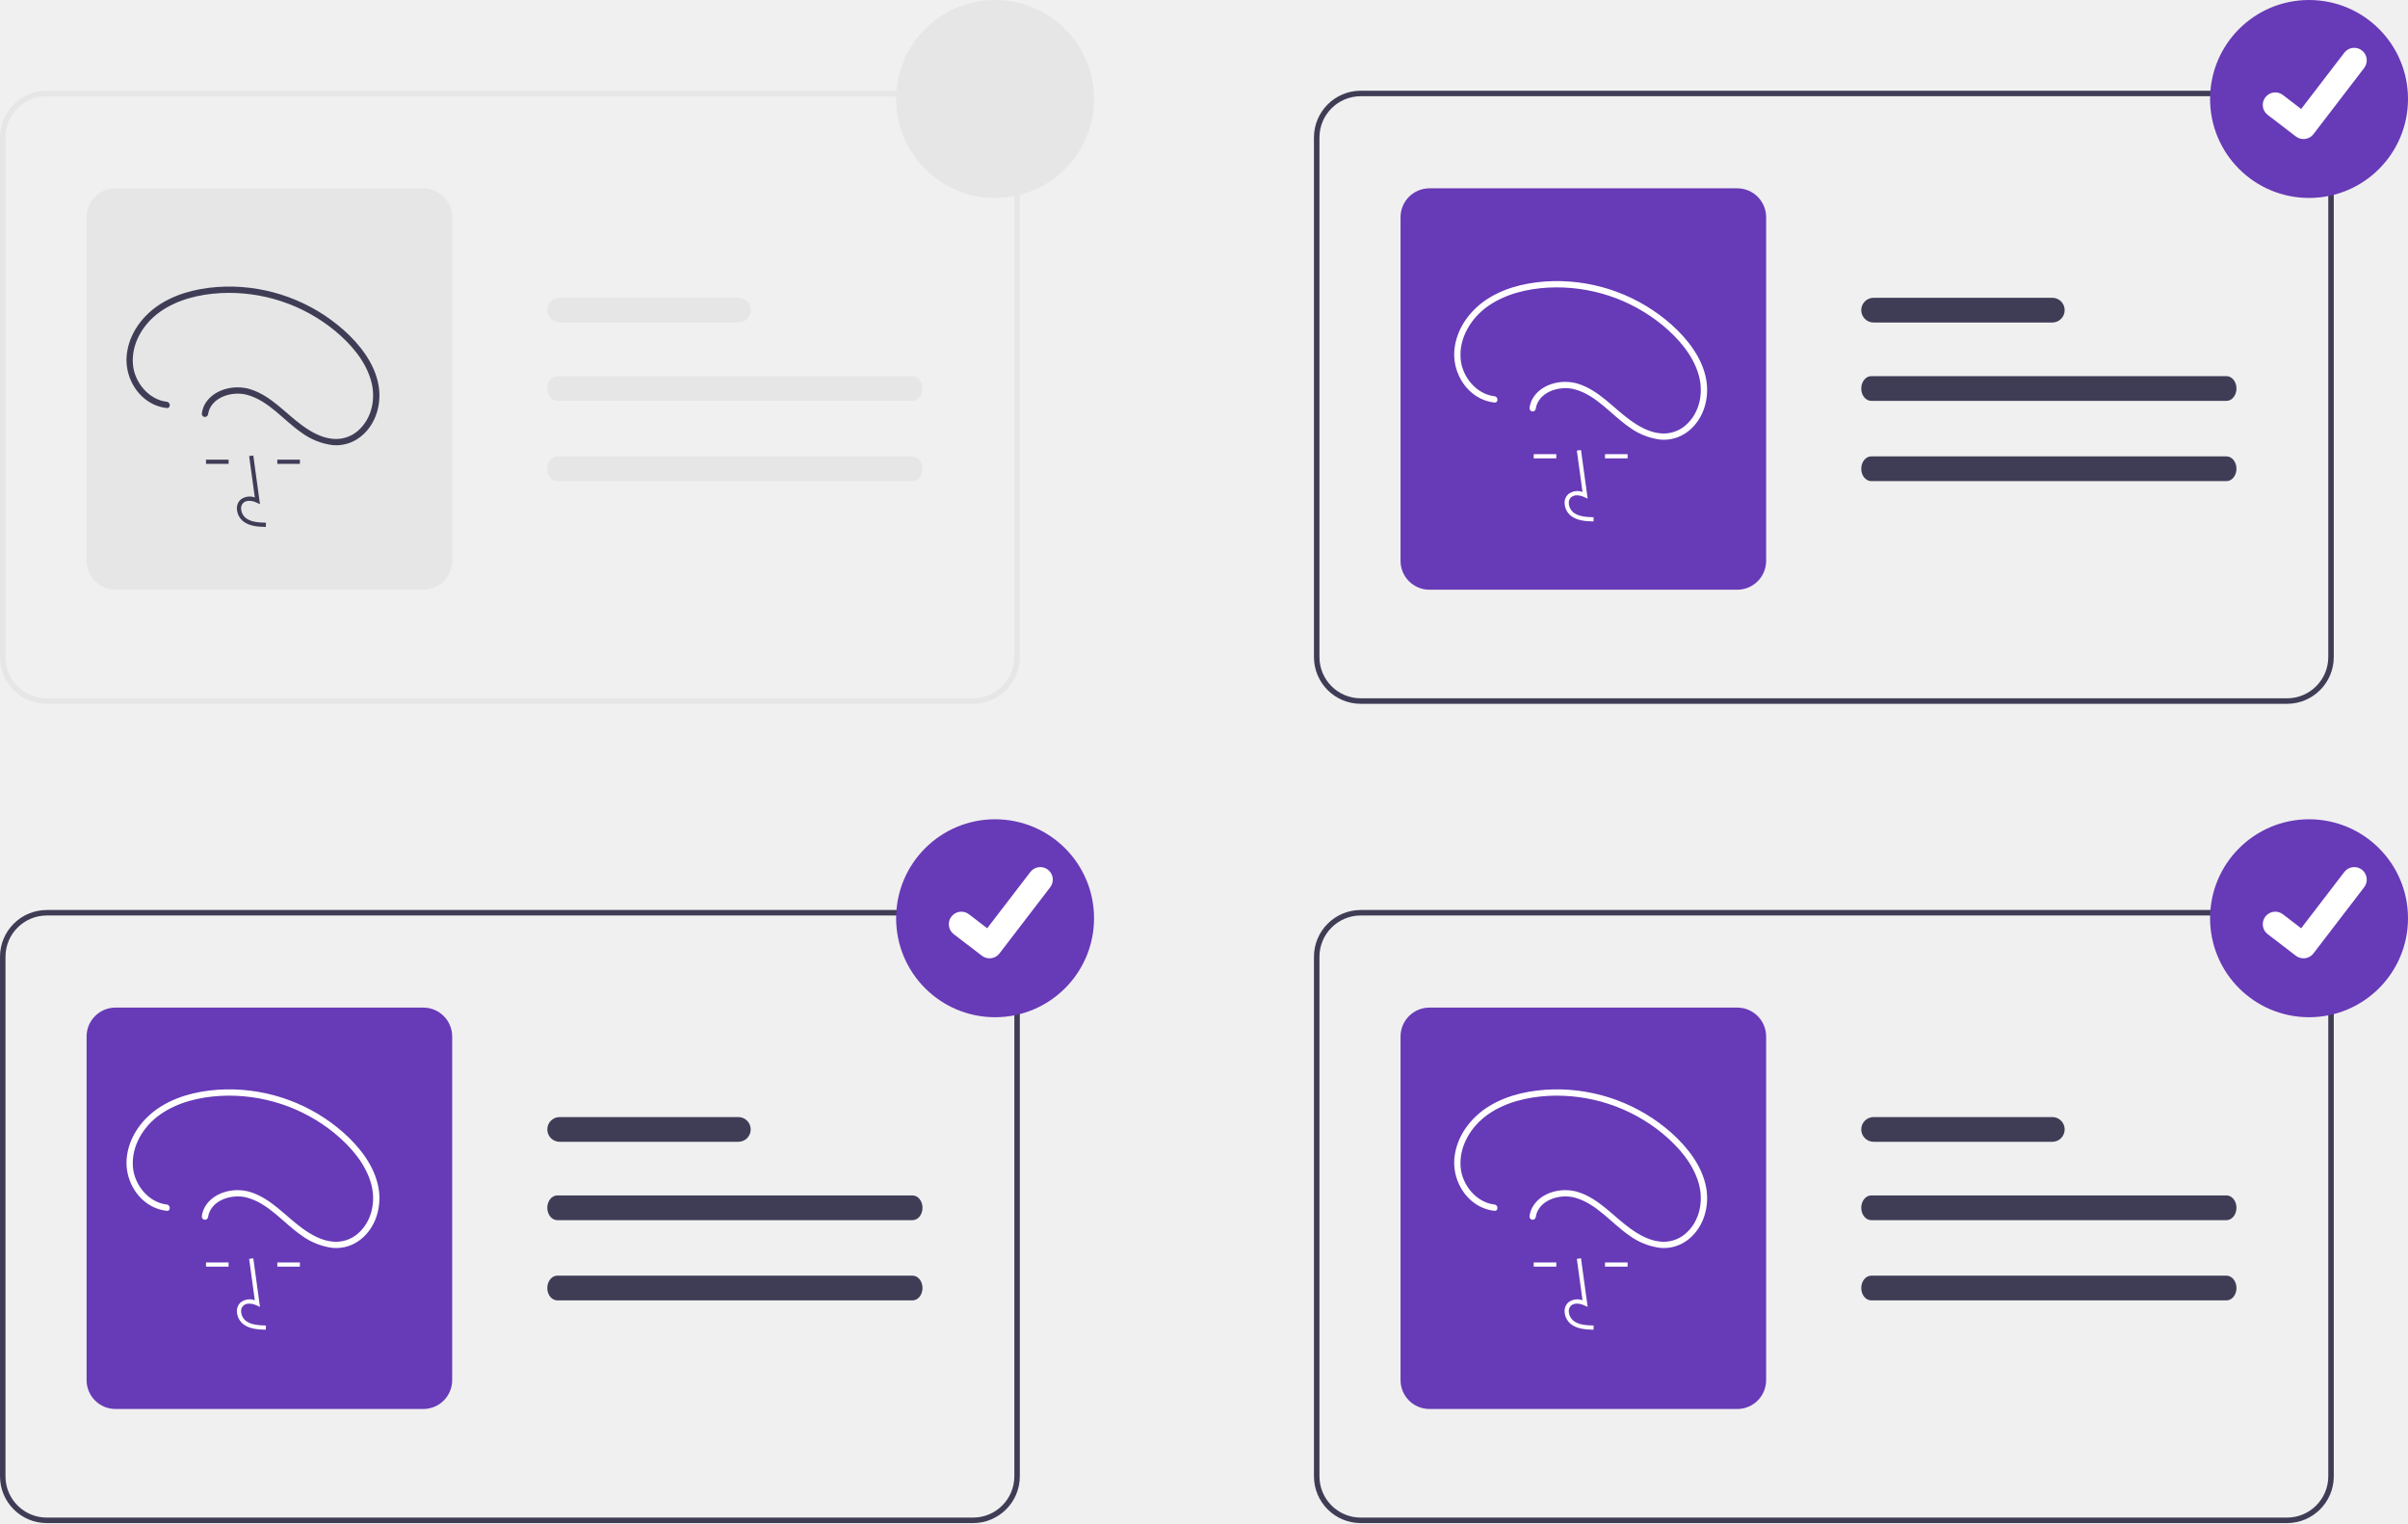
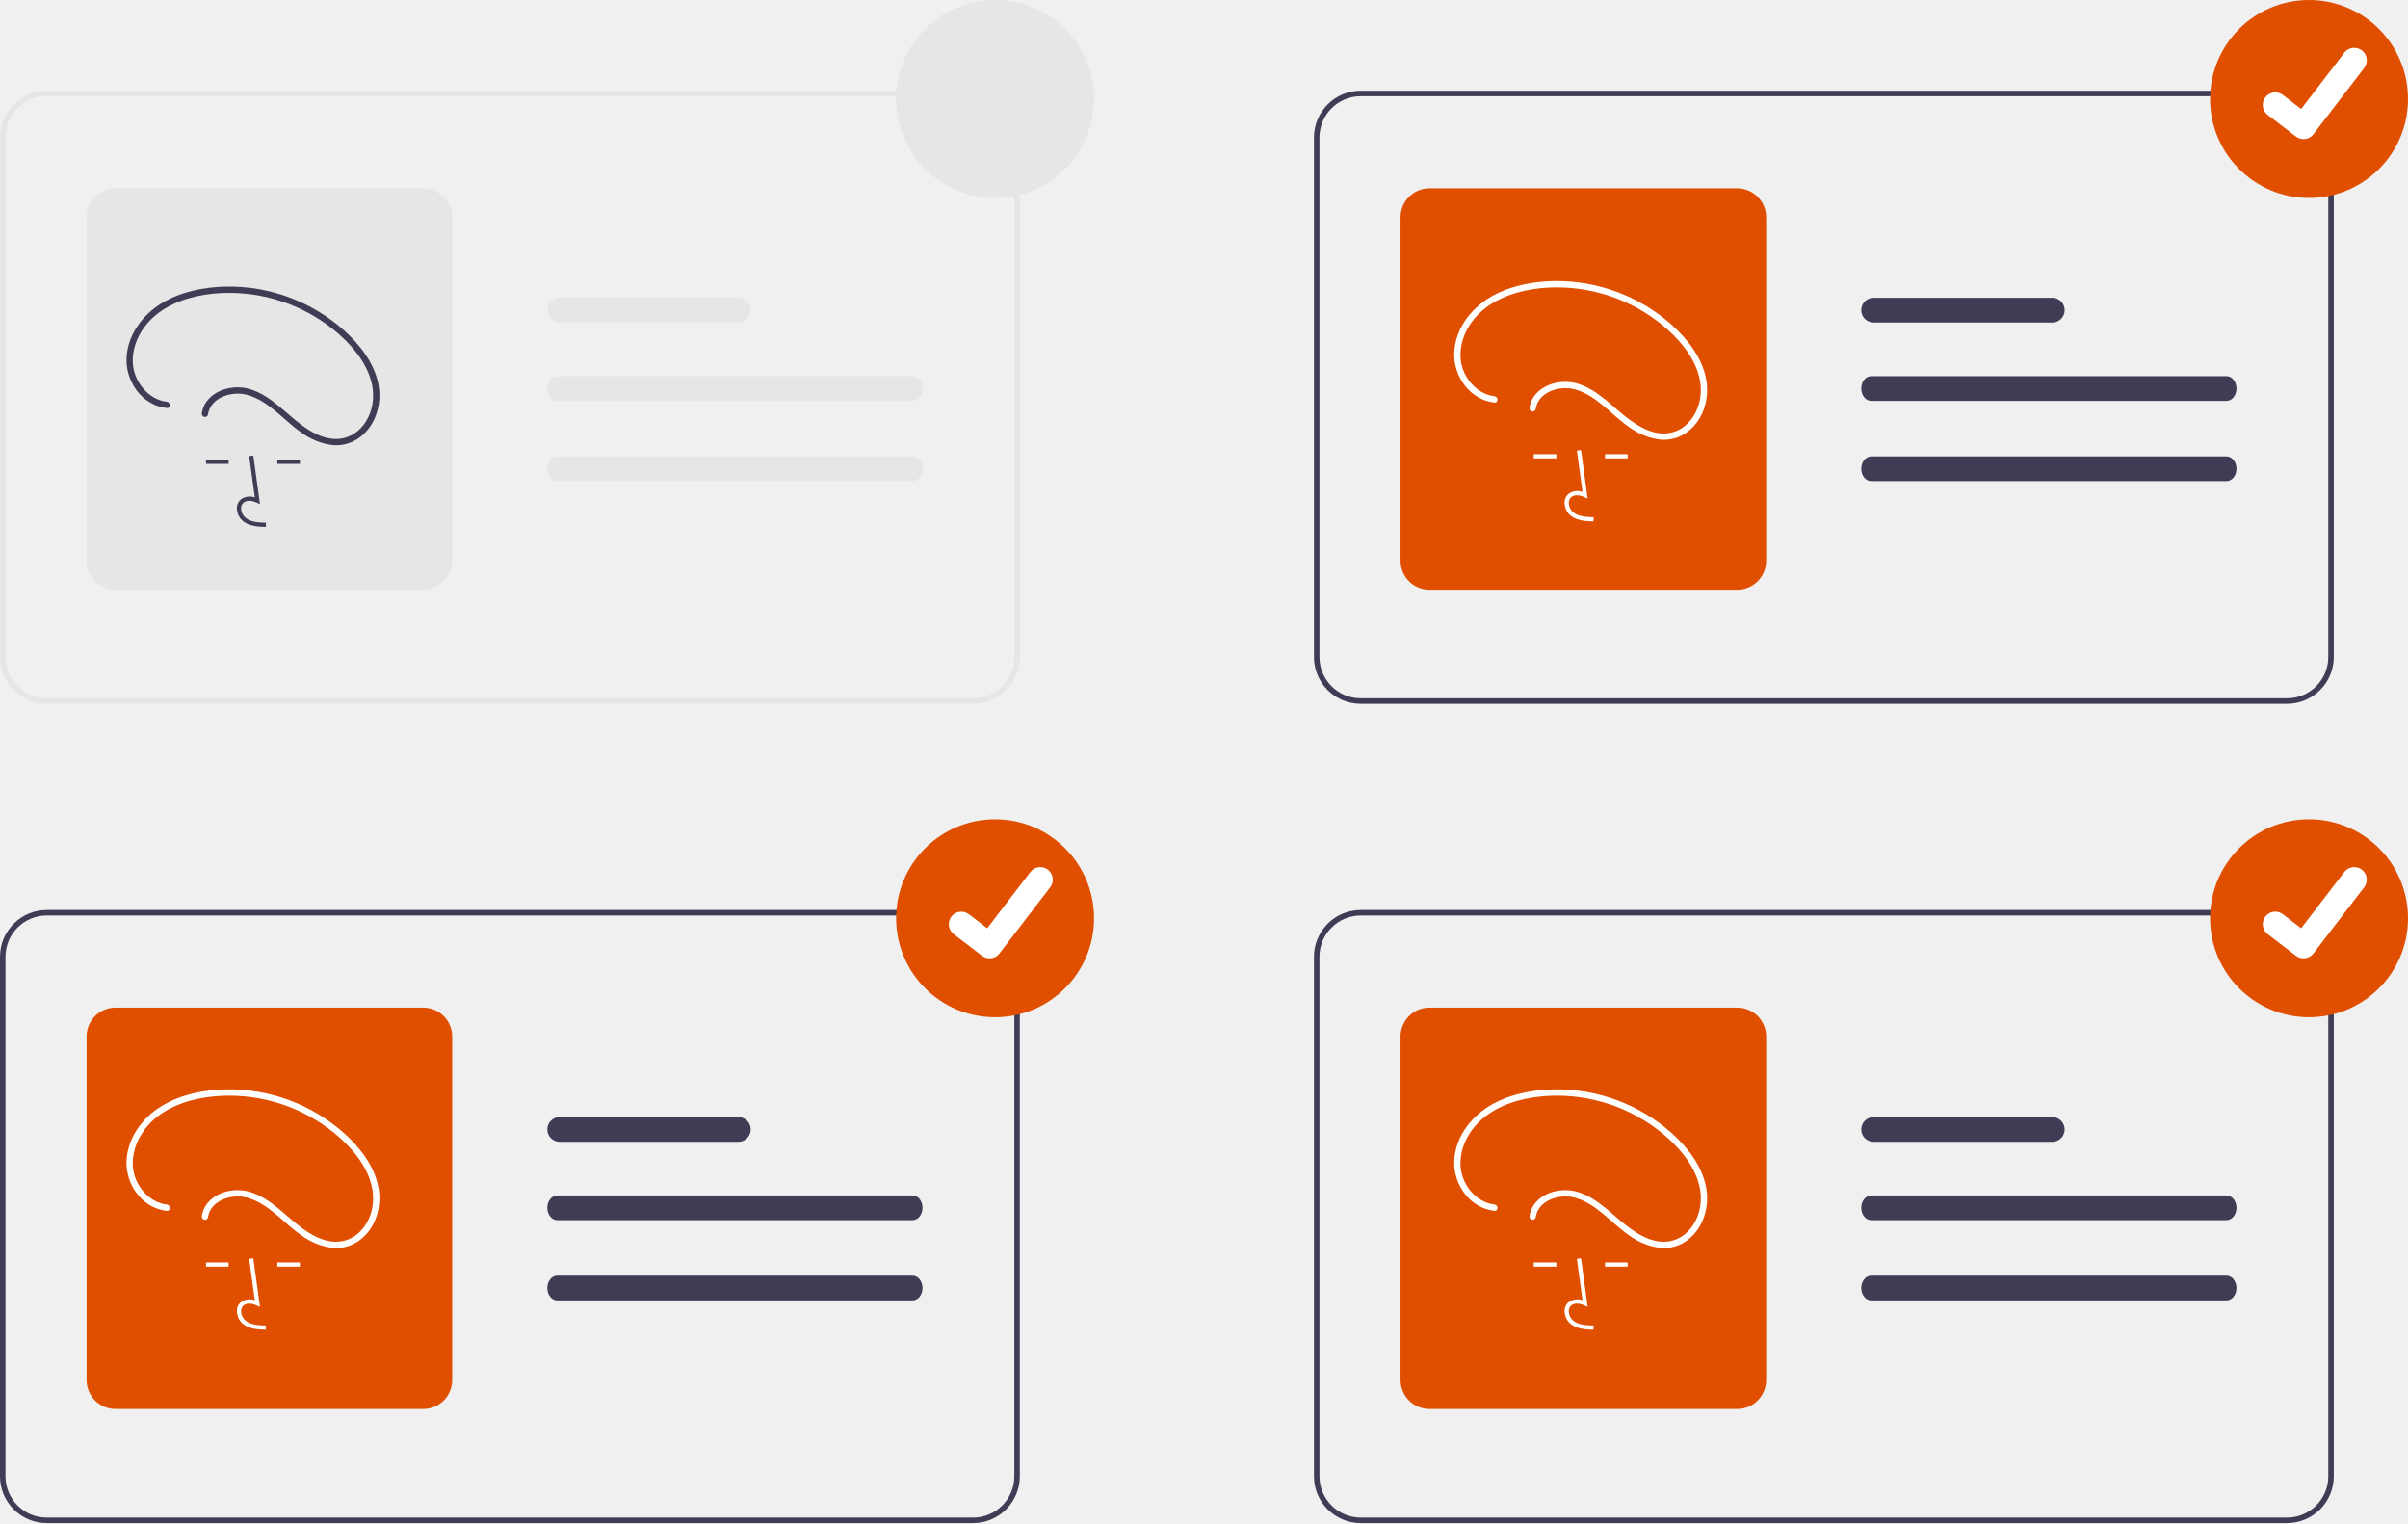
<svg xmlns="http://www.w3.org/2000/svg" data-name="Layer 1" width="876" height="554" viewBox="0 0 876 554">
  <path d="M516,429H179a17.019,17.019,0,0,1-17-17V223a17.019,17.019,0,0,1,17-17H516a17.019,17.019,0,0,1,17,17V412A17.019,17.019,0,0,1,516,429ZM179,208a15.017,15.017,0,0,0-15,15V412a15.017,15.017,0,0,0,15,15H516a15.017,15.017,0,0,0,15-15V223a15.017,15.017,0,0,0-15-15Z" transform="translate(-162 -173)" fill="#e6e6e6" />
  <path d="M430.6,281.313h-65a4.5,4.5,0,1,0,0,9h65a4.5,4.5,0,0,0,0-9Z" transform="translate(-162 -173)" fill="#e6e6e6" />
  <path d="M493.96,309.813H364.741c-2.01,0-3.64,2.02-3.64,4.5s1.63,4.5,3.64,4.5H493.96c2.01,0,3.64-2.02,3.64-4.5S495.971,309.813,493.96,309.813Z" transform="translate(-162 -173)" fill="#e6e6e6" />
  <path d="M493.96,339H364.741c-2.01,0-3.64,2.02-3.64,4.5s1.63,4.5,3.64,4.5H493.96c2.01,0,3.64-2.02,3.64-4.5S495.971,339,493.96,339Z" transform="translate(-162 -173)" fill="#e6e6e6" />
  <path d="M316,387.5H204A10.512,10.512,0,0,1,193.5,377V252A10.512,10.512,0,0,1,204,241.5H316A10.512,10.512,0,0,1,326.5,252V377A10.512,10.512,0,0,1,316,387.5Z" transform="translate(-162 -173)" fill="#e6e6e6" />
  <circle cx="362" cy="36" r="36" fill="#e6e6e6" />
  <path d="M994,429H657a17.019,17.019,0,0,1-17-17V223a17.019,17.019,0,0,1,17-17H994a17.019,17.019,0,0,1,17,17V412A17.019,17.019,0,0,1,994,429ZM657,208a15.017,15.017,0,0,0-15,15V412a15.017,15.017,0,0,0,15,15H994a15.017,15.017,0,0,0,15-15V223a15.017,15.017,0,0,0-15-15Z" transform="translate(-162 -173)" fill="#3f3d56" />
  <path d="M908.6,281.313h-65a4.5,4.5,0,0,0,0,9h65a4.5,4.5,0,0,0,0-9Z" transform="translate(-162 -173)" fill="#3f3d56" />
  <path d="M971.96,309.813H842.741c-2.01,0-3.64,2.02-3.64,4.5s1.63,4.5,3.64,4.5H971.96c2.01,0,3.64-2.02,3.64-4.5S973.971,309.813,971.96,309.813Z" transform="translate(-162 -173)" fill="#3f3d56" />
  <path d="M971.96,339H842.741c-2.01,0-3.64,2.02-3.64,4.5s1.63,4.5,3.64,4.5H971.96c2.01,0,3.64-2.02,3.64-4.5S973.971,339,971.96,339Z" transform="translate(-162 -173)" fill="#3f3d56" />
-   <path d="M794,387.5H682A10.512,10.512,0,0,1,671.5,377V252A10.512,10.512,0,0,1,682,241.5H794A10.512,10.512,0,0,1,804.5,252V377A10.512,10.512,0,0,1,794,387.5Z" transform="translate(-162 -173)" fill="#673ab7" />
-   <circle cx="840" cy="36" r="36" fill="#673ab7" />
+   <path d="M794,387.5H682A10.512,10.512,0,0,1,671.5,377V252A10.512,10.512,0,0,1,682,241.5H794A10.512,10.512,0,0,1,804.5,252V377A10.512,10.512,0,0,1,794,387.5Z" transform="translate(-162 -173)" fill="#E04F00" />
+   <circle cx="840" cy="36" r="36" fill="#E04F00" />
  <path d="M999.976,223.573a4.525,4.525,0,0,1-2.723-.904l-.049-.037-10.254-7.85a4.555,4.555,0,1,1,5.541-7.232l6.641,5.093,15.695-20.468a4.555,4.555,0,0,1,6.387-.843l-.098.132.1-.131a4.561,4.561,0,0,1,.843,6.387l-18.461,24.076A4.557,4.557,0,0,1,999.976,223.573Z" transform="translate(-162 -173)" fill="#fff" />
  <path d="M516,727H179a17.019,17.019,0,0,1-17-17V521a17.019,17.019,0,0,1,17-17H516a17.019,17.019,0,0,1,17,17V710A17.019,17.019,0,0,1,516,727ZM179,506a15.017,15.017,0,0,0-15,15V710a15.017,15.017,0,0,0,15,15H516a15.017,15.017,0,0,0,15-15V521a15.017,15.017,0,0,0-15-15Z" transform="translate(-162 -173)" fill="#3f3d56" />
  <path d="M430.6,579.313h-65a4.5,4.5,0,1,0,0,9h65a4.5,4.5,0,0,0,0-9Z" transform="translate(-162 -173)" fill="#3f3d56" />
  <path d="M493.96,607.813H364.741c-2.01,0-3.64,2.02-3.64,4.5s1.63,4.5,3.64,4.5H493.96c2.01,0,3.64-2.02,3.64-4.5S495.971,607.813,493.96,607.813Z" transform="translate(-162 -173)" fill="#3f3d56" />
  <path d="M493.96,637H364.741c-2.01,0-3.64,2.02-3.64,4.5s1.63,4.5,3.64,4.5H493.96c2.01,0,3.64-2.02,3.64-4.5S495.971,637,493.96,637Z" transform="translate(-162 -173)" fill="#3f3d56" />
-   <path d="M316,685.5H204A10.512,10.512,0,0,1,193.5,675V550A10.512,10.512,0,0,1,204,539.5H316A10.512,10.512,0,0,1,326.5,550V675A10.512,10.512,0,0,1,316,685.5Z" transform="translate(-162 -173)" fill="#673ab7" />
-   <circle cx="362" cy="334" r="36" fill="#673ab7" />
+   <path d="M316,685.5H204A10.512,10.512,0,0,1,193.5,675V550A10.512,10.512,0,0,1,204,539.5H316A10.512,10.512,0,0,1,326.5,550V675A10.512,10.512,0,0,1,316,685.5Z" transform="translate(-162 -173)" fill="#E04F00" />
+   <circle cx="362" cy="334" r="36" fill="#E04F00" />
  <path d="M521.976,521.573a4.525,4.525,0,0,1-2.723-.904l-.049-.037-10.254-7.85a4.555,4.555,0,1,1,5.541-7.232l6.641,5.093,15.695-20.468a4.555,4.555,0,0,1,6.387-.843l-.098.132.1-.131a4.561,4.561,0,0,1,.843,6.387l-18.461,24.076A4.557,4.557,0,0,1,521.976,521.573Z" transform="translate(-162 -173)" fill="#fff" />
  <path d="M994,727H657a17.019,17.019,0,0,1-17-17V521a17.019,17.019,0,0,1,17-17H994a17.019,17.019,0,0,1,17,17V710A17.019,17.019,0,0,1,994,727ZM657,506a15.017,15.017,0,0,0-15,15V710a15.017,15.017,0,0,0,15,15H994a15.017,15.017,0,0,0,15-15V521a15.017,15.017,0,0,0-15-15Z" transform="translate(-162 -173)" fill="#3f3d56" />
  <path d="M908.6,579.313h-65a4.5,4.5,0,0,0,0,9h65a4.5,4.5,0,0,0,0-9Z" transform="translate(-162 -173)" fill="#3f3d56" />
  <path d="M971.96,607.813H842.741c-2.01,0-3.64,2.02-3.64,4.5s1.63,4.5,3.64,4.5H971.96c2.01,0,3.64-2.02,3.64-4.5S973.971,607.813,971.96,607.813Z" transform="translate(-162 -173)" fill="#3f3d56" />
  <path d="M971.96,637H842.741c-2.01,0-3.64,2.02-3.64,4.5s1.63,4.5,3.64,4.5H971.96c2.01,0,3.64-2.02,3.64-4.5S973.971,637,971.96,637Z" transform="translate(-162 -173)" fill="#3f3d56" />
-   <path d="M794,685.5H682A10.512,10.512,0,0,1,671.5,675V550A10.512,10.512,0,0,1,682,539.5H794A10.512,10.512,0,0,1,804.5,550V675A10.512,10.512,0,0,1,794,685.5Z" transform="translate(-162 -173)" fill="#673ab7" />
-   <circle cx="840" cy="334" r="36" fill="#673ab7" />
+   <path d="M794,685.5H682A10.512,10.512,0,0,1,671.5,675V550A10.512,10.512,0,0,1,682,539.5H794A10.512,10.512,0,0,1,804.5,550V675A10.512,10.512,0,0,1,794,685.5Z" transform="translate(-162 -173)" fill="#E04F00" />
+   <circle cx="840" cy="334" r="36" fill="#E04F00" />
  <path d="M999.976,521.573a4.525,4.525,0,0,1-2.723-.904l-.049-.037-10.254-7.85a4.555,4.555,0,1,1,5.541-7.232l6.641,5.093,15.695-20.468a4.555,4.555,0,0,1,6.387-.843l-.098.132.1-.131a4.561,4.561,0,0,1,.843,6.387l-18.461,24.076A4.557,4.557,0,0,1,999.976,521.573Z" transform="translate(-162 -173)" fill="#fff" />
  <path d="M741.703,362.663c-2.522-.07-5.661-.159-8.078-1.924a6.204,6.204,0,0,1-2.441-4.633,4.173,4.173,0,0,1,1.419-3.427,5.385,5.385,0,0,1,5.094-.733l-2.059-15.048,1.512-.207,2.421,17.69-1.262-.579c-1.463-.671-3.472-1.012-4.721.042a2.68,2.68,0,0,0-.879,2.208,4.689,4.689,0,0,0,1.816,3.454c1.881,1.374,4.383,1.552,7.221,1.631Z" transform="translate(-162 -173)" fill="#fff" />
  <rect x="557.946" y="165.196" width="8.217" height="1.526" fill="#fff" />
  <rect x="583.882" y="165.196" width="8.217" height="1.526" fill="#fff" />
  <path d="M705.67,317.128c-6.617-.755-11.742-7.095-12.305-13.527-.67-7.653,3.787-14.921,9.902-19.216,6.394-4.491,14.361-6.366,22.069-6.779a60.652,60.652,0,0,1,41.459,13.665c5.776,4.797,11.17,10.908,13.214,18.288,1.776,6.41.331,13.672-4.825,18.161a12.187,12.187,0,0,1-9.352,2.879c-4-.415-7.691-2.519-10.886-4.842-6.215-4.519-11.317-10.813-18.888-13.175-5.552-1.731-12.756-.207-16.149,4.813a9.138,9.138,0,0,0-1.459,3.828,1.185,1.185,0,0,0,.799,1.408,1.151,1.151,0,0,0,1.408-.799c.891-6.323,8.666-8.683,14.122-7.239,7.955,2.106,13.296,9.204,19.822,13.715a24.088,24.088,0,0,0,11.544,4.608,14.334,14.334,0,0,0,10.072-3.094c5.576-4.403,7.708-11.976,6.475-18.794-1.428-7.896-6.742-14.663-12.573-19.902a62.893,62.893,0,0,0-42.981-15.878c-8.066.185-16.482,1.85-23.431,6.114-6.74,4.135-11.95,11.053-12.631,19.095-.599,7.078,3.198,14.482,9.717,17.583a15.217,15.217,0,0,0,4.876,1.376c1.461.167,1.449-2.123,0-2.288Z" transform="translate(-162 -173)" fill="#fff" />
  <path d="M741.703,656.663c-2.522-.07-5.661-.159-8.078-1.924a6.204,6.204,0,0,1-2.441-4.633,4.173,4.173,0,0,1,1.419-3.427,5.385,5.385,0,0,1,5.094-.733l-2.059-15.048,1.512-.207,2.421,17.69-1.262-.579c-1.463-.671-3.472-1.012-4.721.042a2.68,2.68,0,0,0-.879,2.208,4.689,4.689,0,0,0,1.816,3.454c1.881,1.374,4.383,1.552,7.221,1.631Z" transform="translate(-162 -173)" fill="#fff" />
  <rect x="557.946" y="459.196" width="8.217" height="1.526" fill="#fff" />
  <rect x="583.882" y="459.196" width="8.217" height="1.526" fill="#fff" />
  <path d="M705.67,611.128c-6.617-.755-11.742-7.095-12.305-13.527-.67-7.653,3.787-14.921,9.902-19.216,6.394-4.491,14.361-6.366,22.069-6.779a60.652,60.652,0,0,1,41.459,13.665c5.776,4.797,11.17,10.908,13.214,18.288,1.776,6.41.331,13.672-4.825,18.161a12.187,12.187,0,0,1-9.352,2.879c-4-.415-7.691-2.519-10.886-4.842-6.215-4.519-11.317-10.813-18.888-13.175-5.552-1.731-12.756-.207-16.149,4.813a9.138,9.138,0,0,0-1.459,3.828,1.185,1.185,0,0,0,.799,1.408,1.151,1.151,0,0,0,1.408-.799c.891-6.323,8.666-8.683,14.122-7.239,7.955,2.106,13.296,9.204,19.822,13.715a24.088,24.088,0,0,0,11.544,4.608,14.334,14.334,0,0,0,10.072-3.094c5.576-4.403,7.708-11.976,6.475-18.794-1.428-7.896-6.742-14.663-12.573-19.902a62.893,62.893,0,0,0-42.981-15.878c-8.066.185-16.482,1.85-23.431,6.114-6.74,4.135-11.95,11.053-12.631,19.095-.599,7.078,3.198,14.482,9.717,17.583a15.217,15.217,0,0,0,4.876,1.376c1.461.167,1.449-2.123,0-2.288Z" transform="translate(-162 -173)" fill="#fff" />
  <path d="M258.703,656.663c-2.522-.07-5.661-.159-8.078-1.924a6.204,6.204,0,0,1-2.441-4.633,4.173,4.173,0,0,1,1.419-3.427,5.385,5.385,0,0,1,5.094-.733l-2.059-15.048,1.512-.207,2.421,17.69-1.262-.579c-1.463-.671-3.472-1.012-4.721.042a2.68,2.68,0,0,0-.879,2.208,4.689,4.689,0,0,0,1.816,3.454c1.881,1.374,4.383,1.552,7.221,1.631Z" transform="translate(-162 -173)" fill="#fff" />
  <rect x="74.946" y="459.196" width="8.217" height="1.526" fill="#fff" />
  <rect x="100.882" y="459.196" width="8.217" height="1.526" fill="#fff" />
  <path d="M222.67,611.128c-6.617-.755-11.742-7.095-12.305-13.527-.67-7.653,3.787-14.921,9.902-19.216,6.394-4.491,14.361-6.366,22.069-6.779a60.652,60.652,0,0,1,41.459,13.665c5.776,4.797,11.17,10.908,13.214,18.288,1.776,6.41.331,13.672-4.825,18.161a12.187,12.187,0,0,1-9.352,2.879c-4-.415-7.691-2.519-10.886-4.842-6.215-4.519-11.317-10.813-18.888-13.175-5.552-1.731-12.756-.207-16.149,4.813a9.138,9.138,0,0,0-1.459,3.828,1.185,1.185,0,0,0,.799,1.408,1.151,1.151,0,0,0,1.408-.799c.891-6.323,8.666-8.683,14.122-7.239,7.955,2.106,13.296,9.204,19.822,13.715a24.088,24.088,0,0,0,11.544,4.608,14.334,14.334,0,0,0,10.072-3.094c5.576-4.403,7.708-11.976,6.475-18.794-1.428-7.896-6.742-14.663-12.573-19.902a62.893,62.893,0,0,0-42.981-15.878c-8.066.185-16.482,1.85-23.431,6.114-6.74,4.135-11.95,11.053-12.631,19.095-.599,7.078,3.198,14.482,9.717,17.583a15.217,15.217,0,0,0,4.876,1.376c1.461.167,1.449-2.123,0-2.288Z" transform="translate(-162 -173)" fill="#fff" />
  <path d="M258.703,364.663c-2.522-.07-5.661-.159-8.078-1.924a6.204,6.204,0,0,1-2.441-4.633,4.173,4.173,0,0,1,1.419-3.427,5.385,5.385,0,0,1,5.094-.733l-2.059-15.048,1.512-.207,2.421,17.69-1.262-.579c-1.463-.671-3.472-1.012-4.721.042a2.68,2.68,0,0,0-.879,2.208,4.689,4.689,0,0,0,1.816,3.454c1.881,1.374,4.383,1.552,7.221,1.631Z" transform="translate(-162 -173)" fill="#3f3d56" />
  <rect x="74.946" y="167.196" width="8.217" height="1.526" fill="#3f3d56" />
  <rect x="100.882" y="167.196" width="8.217" height="1.526" fill="#3f3d56" />
  <path d="M222.67,319.128c-6.617-.755-11.742-7.095-12.305-13.527-.67-7.653,3.787-14.921,9.902-19.216,6.394-4.491,14.361-6.366,22.069-6.779a60.652,60.652,0,0,1,41.459,13.665c5.776,4.797,11.17,10.908,13.214,18.288,1.776,6.41.331,13.672-4.825,18.161a12.187,12.187,0,0,1-9.352,2.879c-4-.415-7.691-2.519-10.886-4.842-6.215-4.519-11.317-10.813-18.888-13.175-5.552-1.731-12.756-.207-16.149,4.813a9.138,9.138,0,0,0-1.459,3.828,1.185,1.185,0,0,0,.799,1.408,1.151,1.151,0,0,0,1.408-.799c.891-6.323,8.666-8.683,14.122-7.239,7.955,2.106,13.296,9.204,19.822,13.715a24.088,24.088,0,0,0,11.544,4.608,14.334,14.334,0,0,0,10.072-3.094c5.576-4.403,7.708-11.976,6.475-18.794-1.428-7.896-6.742-14.663-12.573-19.902a62.893,62.893,0,0,0-42.981-15.878c-8.066.185-16.482,1.85-23.431,6.114-6.74,4.135-11.95,11.053-12.631,19.095-.599,7.078,3.198,14.482,9.717,17.583a15.217,15.217,0,0,0,4.876,1.376c1.461.167,1.449-2.123,0-2.288Z" transform="translate(-162 -173)" fill="#3f3d56" />
</svg>
